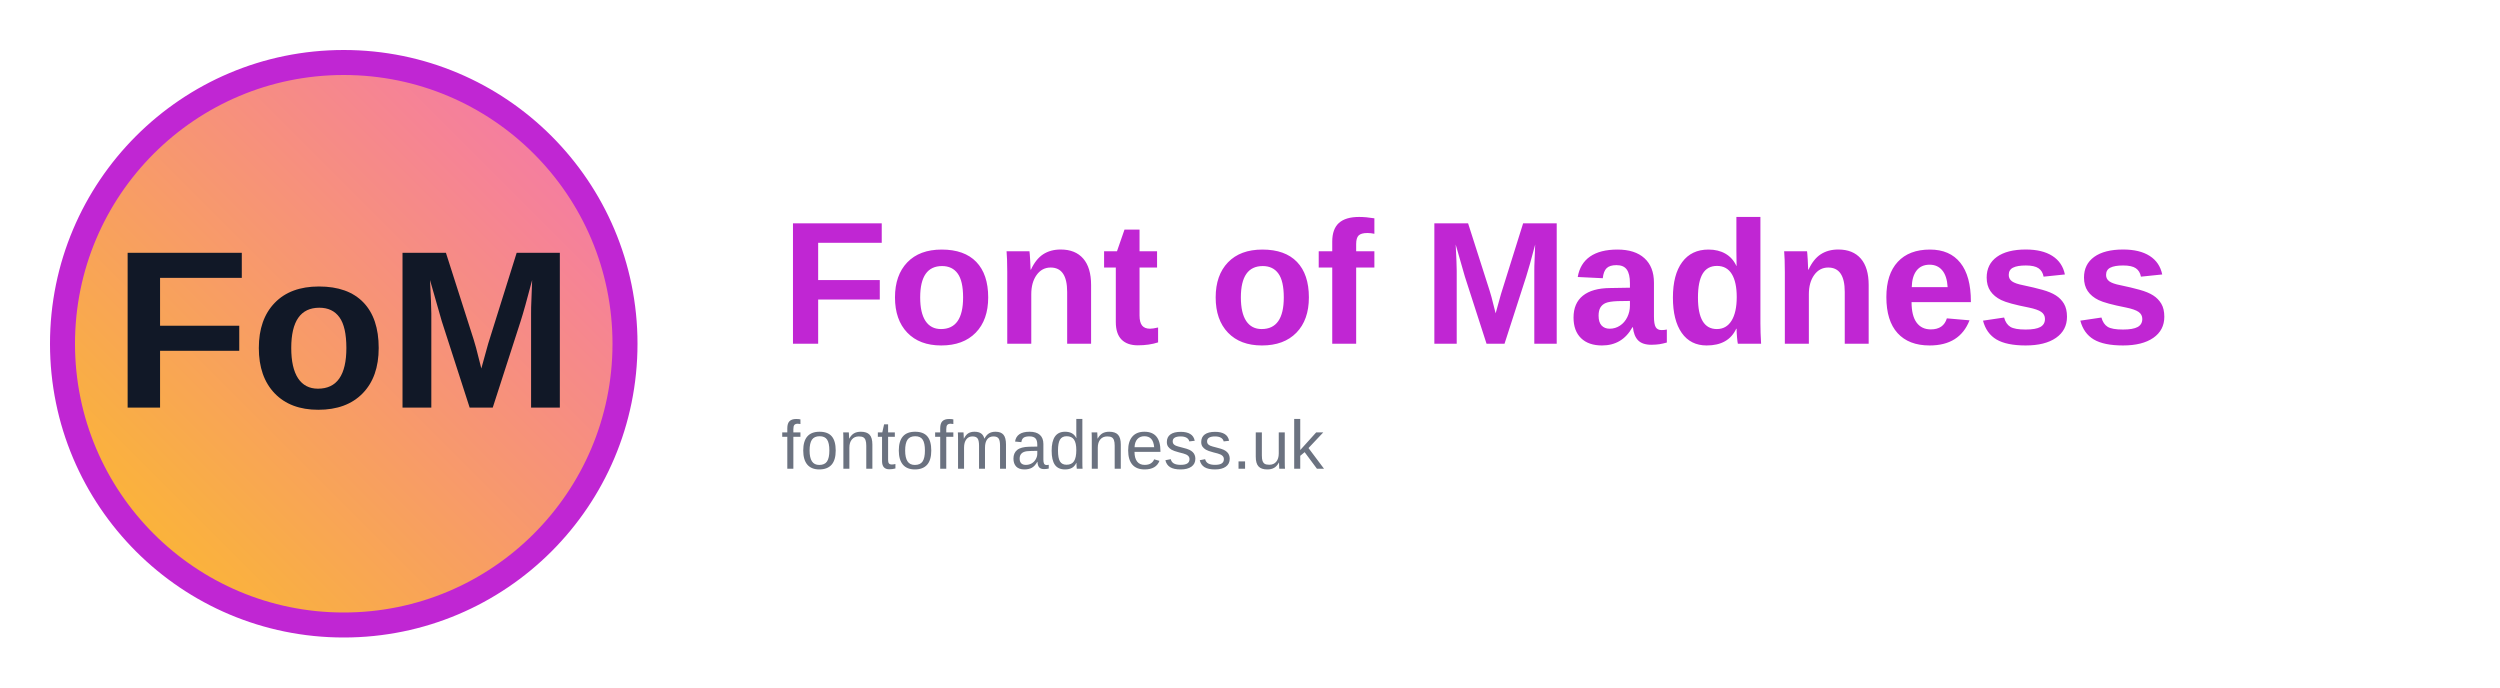
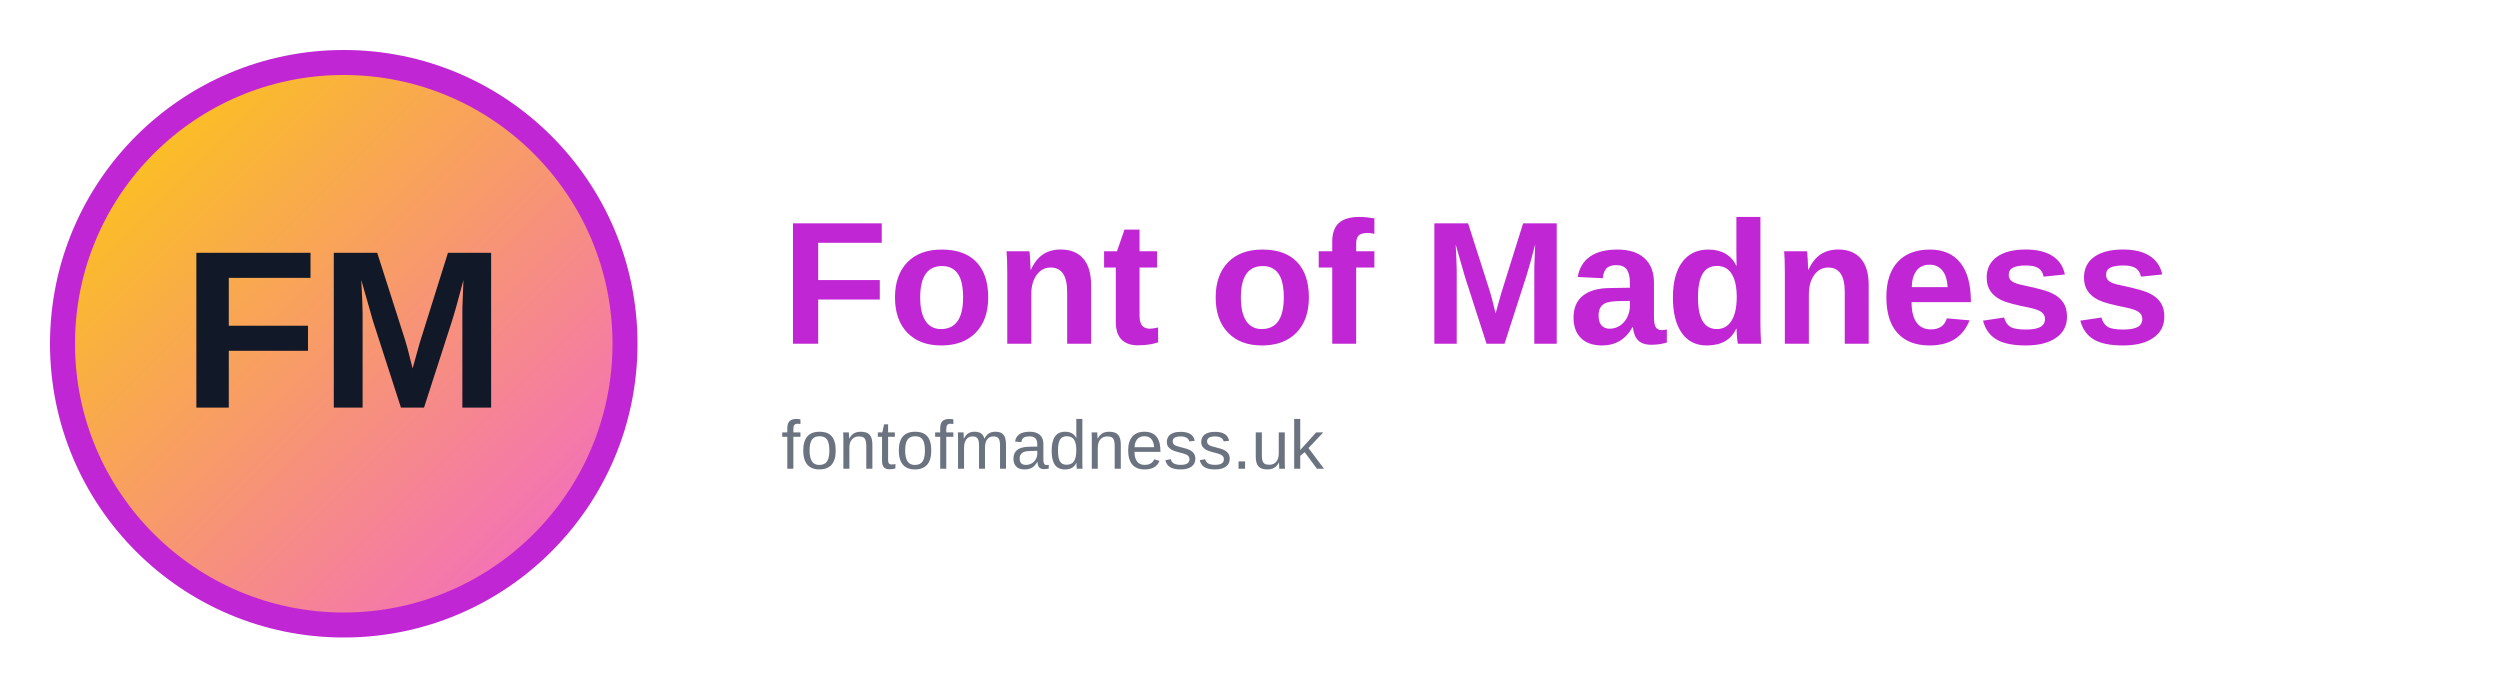
<svg xmlns="http://www.w3.org/2000/svg" width="800" height="220" viewBox="0 0 800 220">
  <defs>
-     <linearGradient id="badgeGrad" x1="0%" y1="100%" x2="100%" y2="0%">
+     <linearGradient id="badgeGrad" x1="0.146" y1="0.146" x2="0.854" y2="0.854">
      <stop offset="0%" stop-color="#FBBF24" />
      <stop offset="100%" stop-color="#F472B6" />
    </linearGradient>
  </defs>
  <circle cx="110" cy="110" r="90" fill="url(#badgeGrad)" stroke="#C026D3" stroke-width="8" />
-   <text x="110" y="110" text-anchor="middle" dominant-baseline="middle" font-family="Arial, Helvetica, sans-serif" font-size="72" font-weight="bold" fill="#111827">FoM</text>
+   <text x="110" y="110" text-anchor="middle" dominant-baseline="middle" font-family="Arial, Helvetica, sans-serif" font-size="72" font-weight="bold" fill="#111827">FM</text>
  <text x="250" y="110" font-family="Arial, Helvetica, sans-serif" font-size="56" font-weight="bold" fill="#C026D3">Font of Madness</text>
  <text x="250" y="150" font-family="Arial, Helvetica, sans-serif" font-size="22" fill="#6B7280">fontofmadness.uk</text>
</svg>
